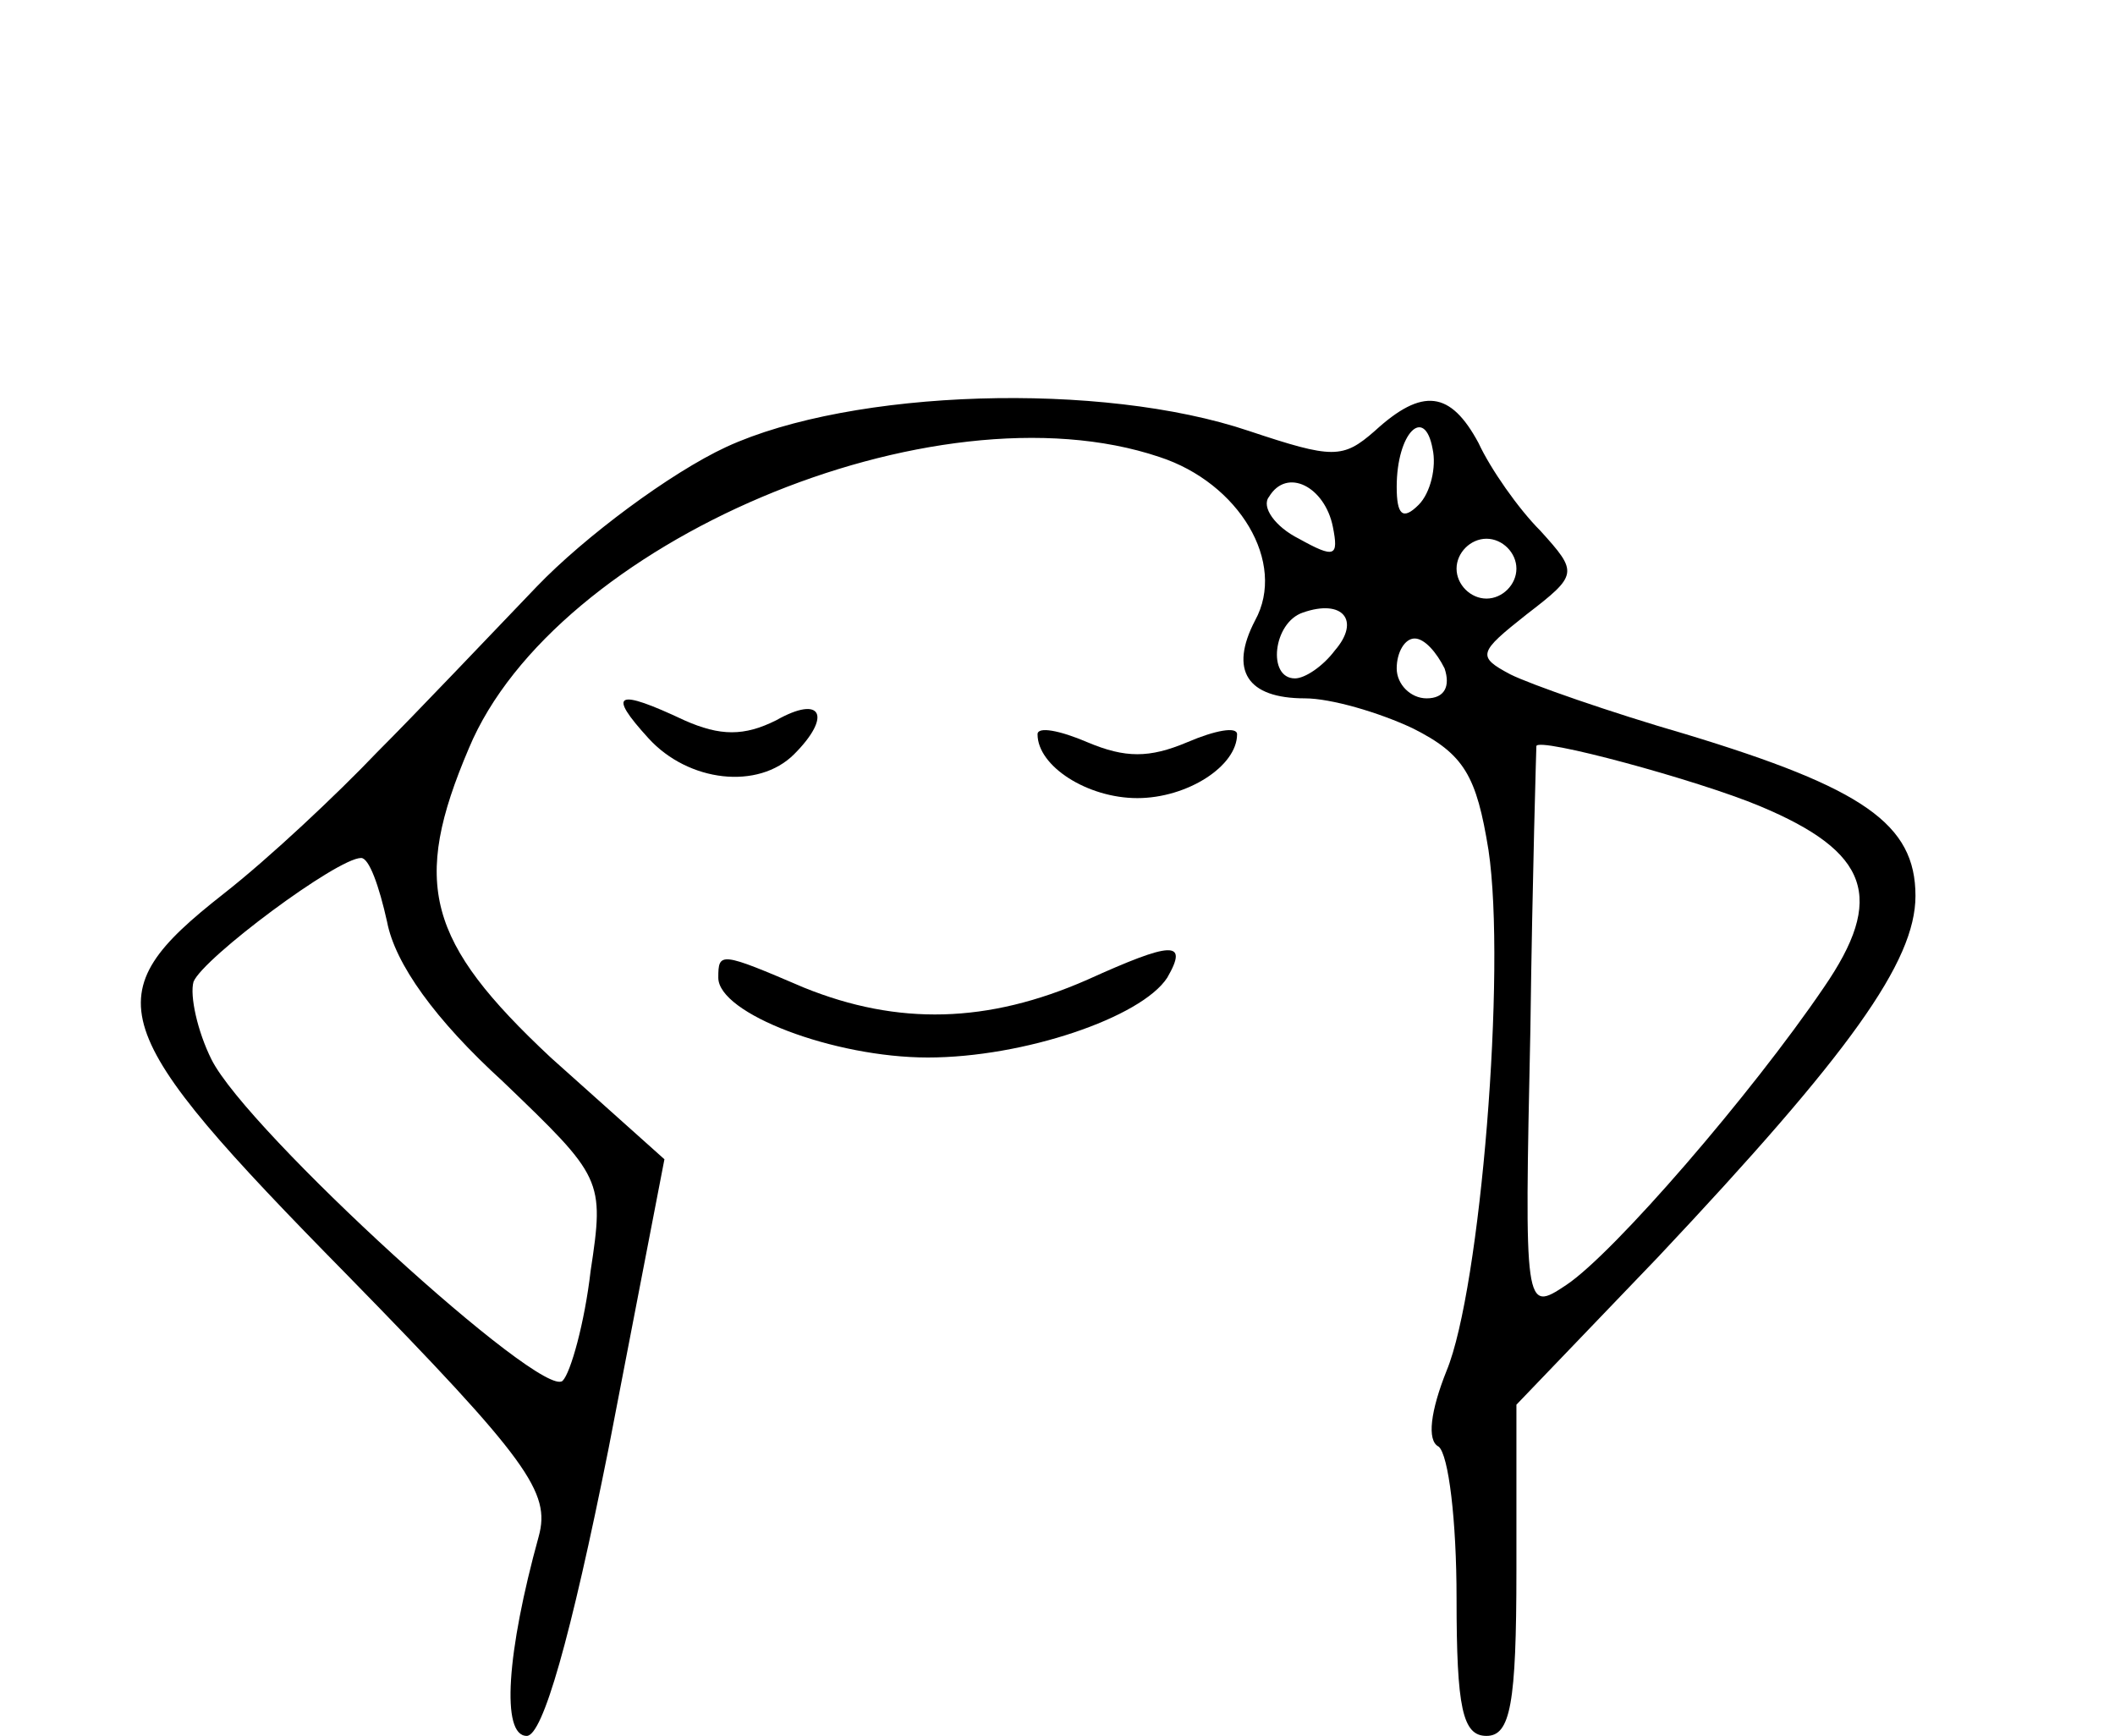
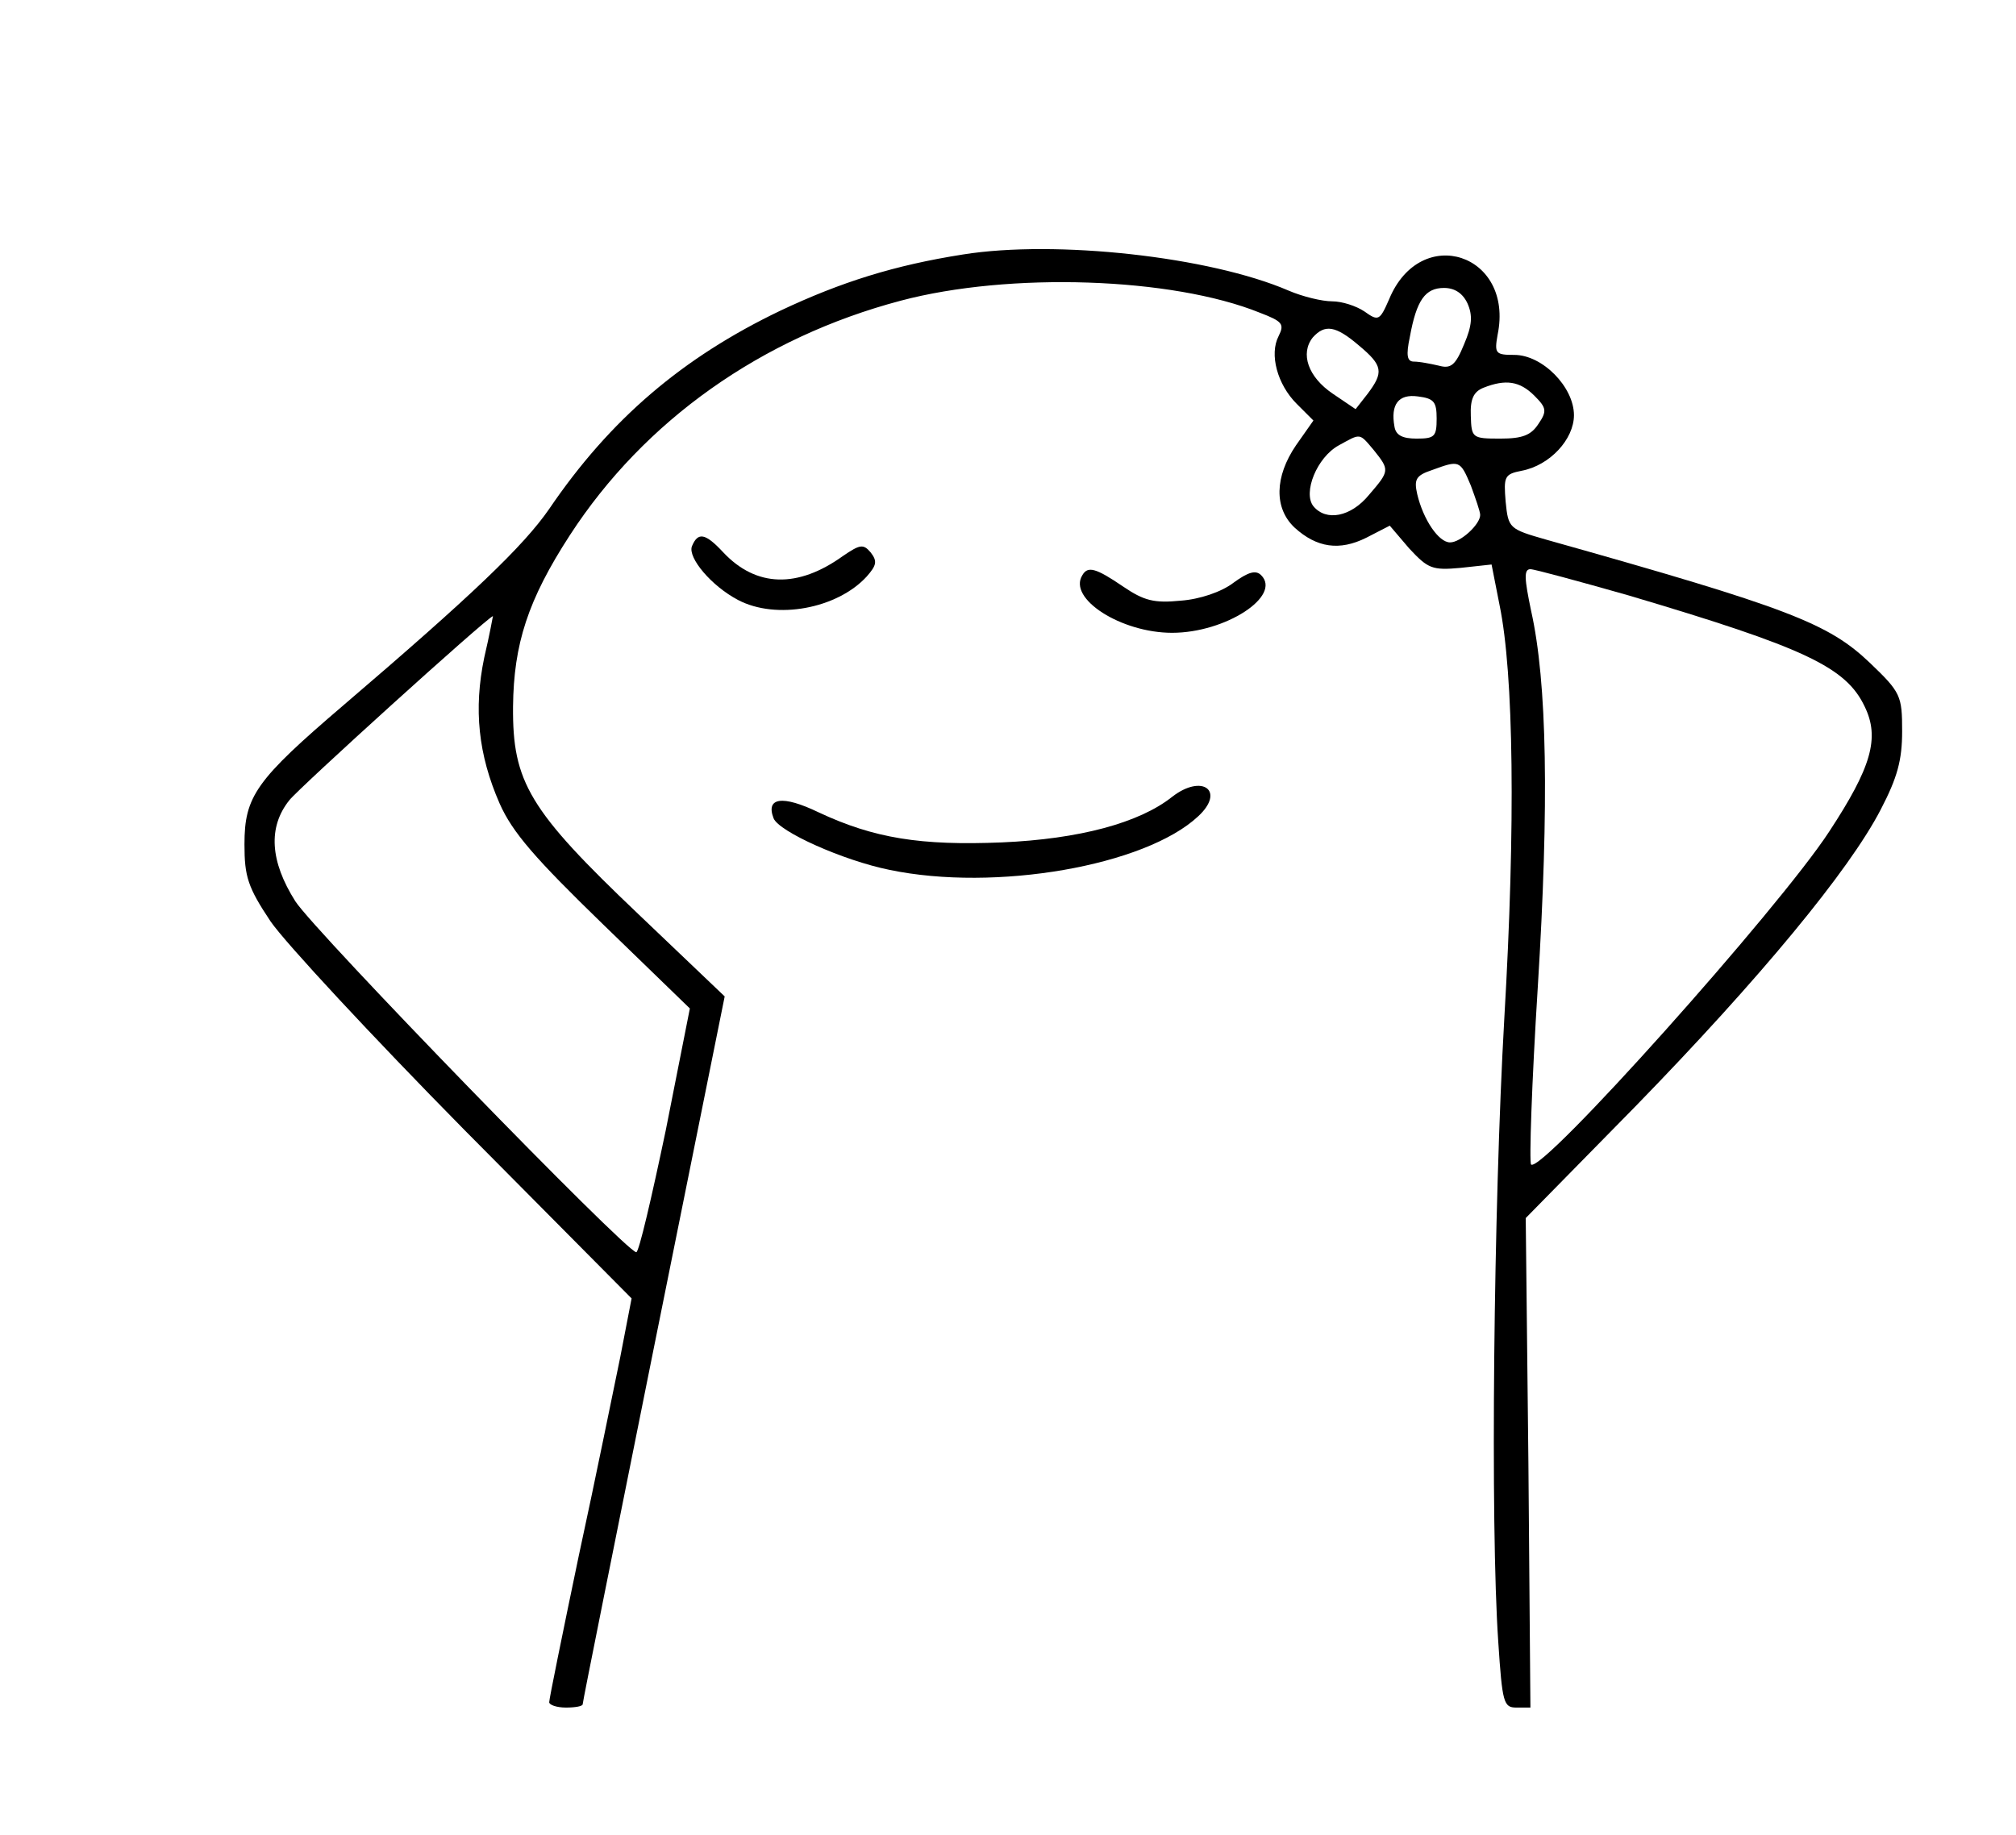
- <svg xmlns="http://www.w3.org/2000/svg" version="1.0" width="106pt" height="87pt" viewBox="0 0 106 87" preserveAspectRatio="xMidYMid meet">
-   <g transform="translate(0,87) scale(0.1,-0.1)" fill="#000000" stroke="none">
-     <path d="M364 646 c-28 -13 -71 -45 -95 -70 -24 -25 -60 -63 -80 -83 -20 -21 -54 -53 -77 -71 -65 -51 -60 -67 62 -191 91 -93 102 -109 96 -131 -16 -58 -19 -100 -6 -100 8 0 22 49 41 144 l28 145 -57 51 c-62 58 -70 87 -41 155 43 103 233 184 346 146 40 -13 64 -53 48 -82 -13 -25 -4 -39 25 -39 13 0 37 -7 54 -15 26 -13 32 -24 38 -61 9 -60 -4 -220 -21 -261 -8 -20 -10 -35 -4 -38 5 -4 9 -37 9 -76 0 -55 3 -69 15 -69 12 0 15 16 15 83 l0 83 71 74 c96 102 129 148 129 181 0 36 -26 54 -115 81 -38 11 -78 25 -88 30 -17 9 -16 11 8 30 26 20 26 21 7 42 -11 11 -25 31 -31 44 -14 26 -28 28 -52 6 -16 -14 -21 -14 -63 0 -74 25 -199 21 -262 -8z m347 -29 c-8 -8 -11 -5 -11 9 0 27 14 41 18 19 2 -9 -1 -22 -7 -28z m-43 -11 c3 -15 1 -16 -17 -6 -12 6 -19 16 -15 21 9 15 28 5 32 -15z m92 -21 c0 -8 -7 -15 -15 -15 -8 0 -15 7 -15 15 0 8 7 15 15 15 8 0 15 -7 15 -15z m-91 -41 c-6 -8 -15 -14 -20 -14 -14 0 -11 28 4 33 20 7 29 -4 16 -19z m55 -9 c3 -9 0 -15 -9 -15 -8 0 -15 7 -15 15 0 8 4 15 9 15 5 0 11 -7 15 -15z m158 -69 c55 -23 63 -46 32 -91 -36 -53 -105 -133 -129 -149 -21 -14 -21 -13 -18 128 1 77 3 142 3 142 0 5 81 -17 112 -30z m-688 -58 c4 -21 24 -49 58 -80 50 -48 51 -49 44 -95 -3 -26 -10 -51 -14 -55 -10 -10 -158 125 -176 161 -7 14 -11 32 -9 39 5 12 72 62 84 62 4 0 9 -14 13 -32z" />
-     <path d="M325 500 c20 -22 55 -26 73 -8 19 19 14 30 -9 17 -16 -8 -28 -8 -46 0 -34 16 -39 14 -18 -9z" />
-     <path d="M520 502 c0 -16 25 -32 50 -32 25 0 50 16 50 32 0 4 -11 2 -25 -4 -19 -8 -31 -8 -50 0 -14 6 -25 8 -25 4z" />
-     <path d="M545 379 c-50 -22 -95 -23 -142 -4 -42 18 -43 18 -43 5 0 -18 58 -40 105 -40 48 0 107 20 120 40 11 19 2 18 -40 -1z" />
+ <svg xmlns="http://www.w3.org/2000/svg" version="1.0" width="301pt" height="274pt" viewBox="0 0 301 274" preserveAspectRatio="xMidYMid meet">
+   <g transform="translate(0,274) scale(0.1,-0.1)" fill="#000000" stroke="none">
+     <path d="M1438 2360 c-102 -16 -182 -41 -273 -84 -146 -70 -254 -162 -345 -296 -38 -55 -114 -128 -307 -293 -131 -112 -148 -136 -148 -208 0 -48 5 -64 39 -115 22 -32 152 -172 289 -311 l250 -252 -17 -88 c-10 -48 -37 -182 -62 -297 -24 -115 -44 -213 -44 -218 0 -4 11 -8 25 -8 14 0 25 2 25 5 0 4 48 242 106 531 l106 526 -129 123 c-163 155 -188 197 -187 310 1 93 22 159 85 256 111 171 286 295 494 350 162 43 405 35 536 -18 34 -13 37 -17 28 -35 -14 -27 -2 -72 27 -101 l25 -25 -26 -37 c-32 -47 -33 -94 -2 -123 33 -30 67 -35 107 -15 l35 18 29 -34 c28 -30 34 -33 77 -29 l46 5 12 -61 c21 -102 24 -327 7 -617 -16 -281 -21 -756 -9 -931 6 -91 8 -98 27 -98 l21 0 -3 365 -4 366 164 167 c185 190 319 352 366 443 25 48 32 74 32 117 0 53 -2 58 -48 102 -62 59 -120 82 -483 184 -56 16 -57 17 -61 57 -3 37 -2 41 24 46 42 8 78 47 78 83 0 42 -47 90 -89 90 -28 0 -30 2 -25 30 25 121 -115 167 -162 53 -14 -32 -16 -33 -37 -18 -12 8 -33 15 -48 15 -15 0 -44 7 -65 16 -118 51 -348 76 -486 54z m753 -73 c8 -18 7 -33 -5 -61 -13 -32 -20 -37 -38 -32 -13 3 -29 6 -37 6 -10 0 -12 9 -6 37 10 55 23 73 51 73 16 0 28 -8 35 -23z m-162 -63 c36 -30 37 -40 13 -72 l-18 -23 -34 23 c-37 25 -49 60 -30 84 18 20 34 18 69 -12z m262 -75 c18 -18 19 -23 6 -42 -11 -17 -24 -22 -57 -22 -42 0 -43 1 -44 34 -1 25 4 36 19 42 33 13 54 10 76 -12z m-146 -34 c0 -27 -3 -30 -30 -30 -21 0 -31 5 -33 18 -6 33 6 49 35 45 24 -3 28 -8 28 -33z m-94 -47 c24 -30 24 -31 -7 -67 -27 -33 -64 -40 -83 -17 -16 20 5 73 38 91 33 18 30 19 52 -7z m145 -53 c7 -19 14 -39 14 -44 0 -14 -29 -41 -45 -41 -17 0 -40 34 -49 72 -5 22 -2 28 22 36 41 15 42 15 58 -23z m235 -164 c263 -78 325 -107 353 -166 23 -47 10 -91 -53 -187 -75 -115 -430 -512 -445 -497 -3 3 1 122 10 265 17 274 14 455 -10 562 -10 48 -11 62 -1 62 6 0 72 -18 146 -39z m-1708 -93 c-16 -77 -9 -145 23 -218 19 -43 53 -82 154 -180 l130 -126 -36 -182 c-21 -100 -40 -182 -44 -182 -15 0 -480 479 -509 524 -38 60 -41 111 -9 151 15 19 292 270 304 275 0 0 -5 -28 -13 -62z" />
+     <path d="M1033 1924 c-6 -17 29 -59 69 -80 57 -30 148 -13 192 35 15 17 16 23 6 36 -11 13 -16 12 -41 -5 -68 -49 -130 -47 -179 5 -27 29 -38 31 -47 9z" />
+     <path d="M1616 1881 c-22 -35 58 -86 134 -86 80 0 164 55 133 86 -8 8 -19 5 -41 -11 -18 -14 -51 -25 -79 -27 -40 -4 -55 0 -86 21 -41 28 -53 31 -61 17z" />
+     <path d="M1750 1550 c-49 -39 -139 -63 -254 -68 -121 -5 -191 6 -274 45 -54 26 -79 22 -67 -9 8 -20 104 -63 173 -77 158 -33 382 6 461 80 41 38 6 64 -39 29z" />
  </g>
</svg>
